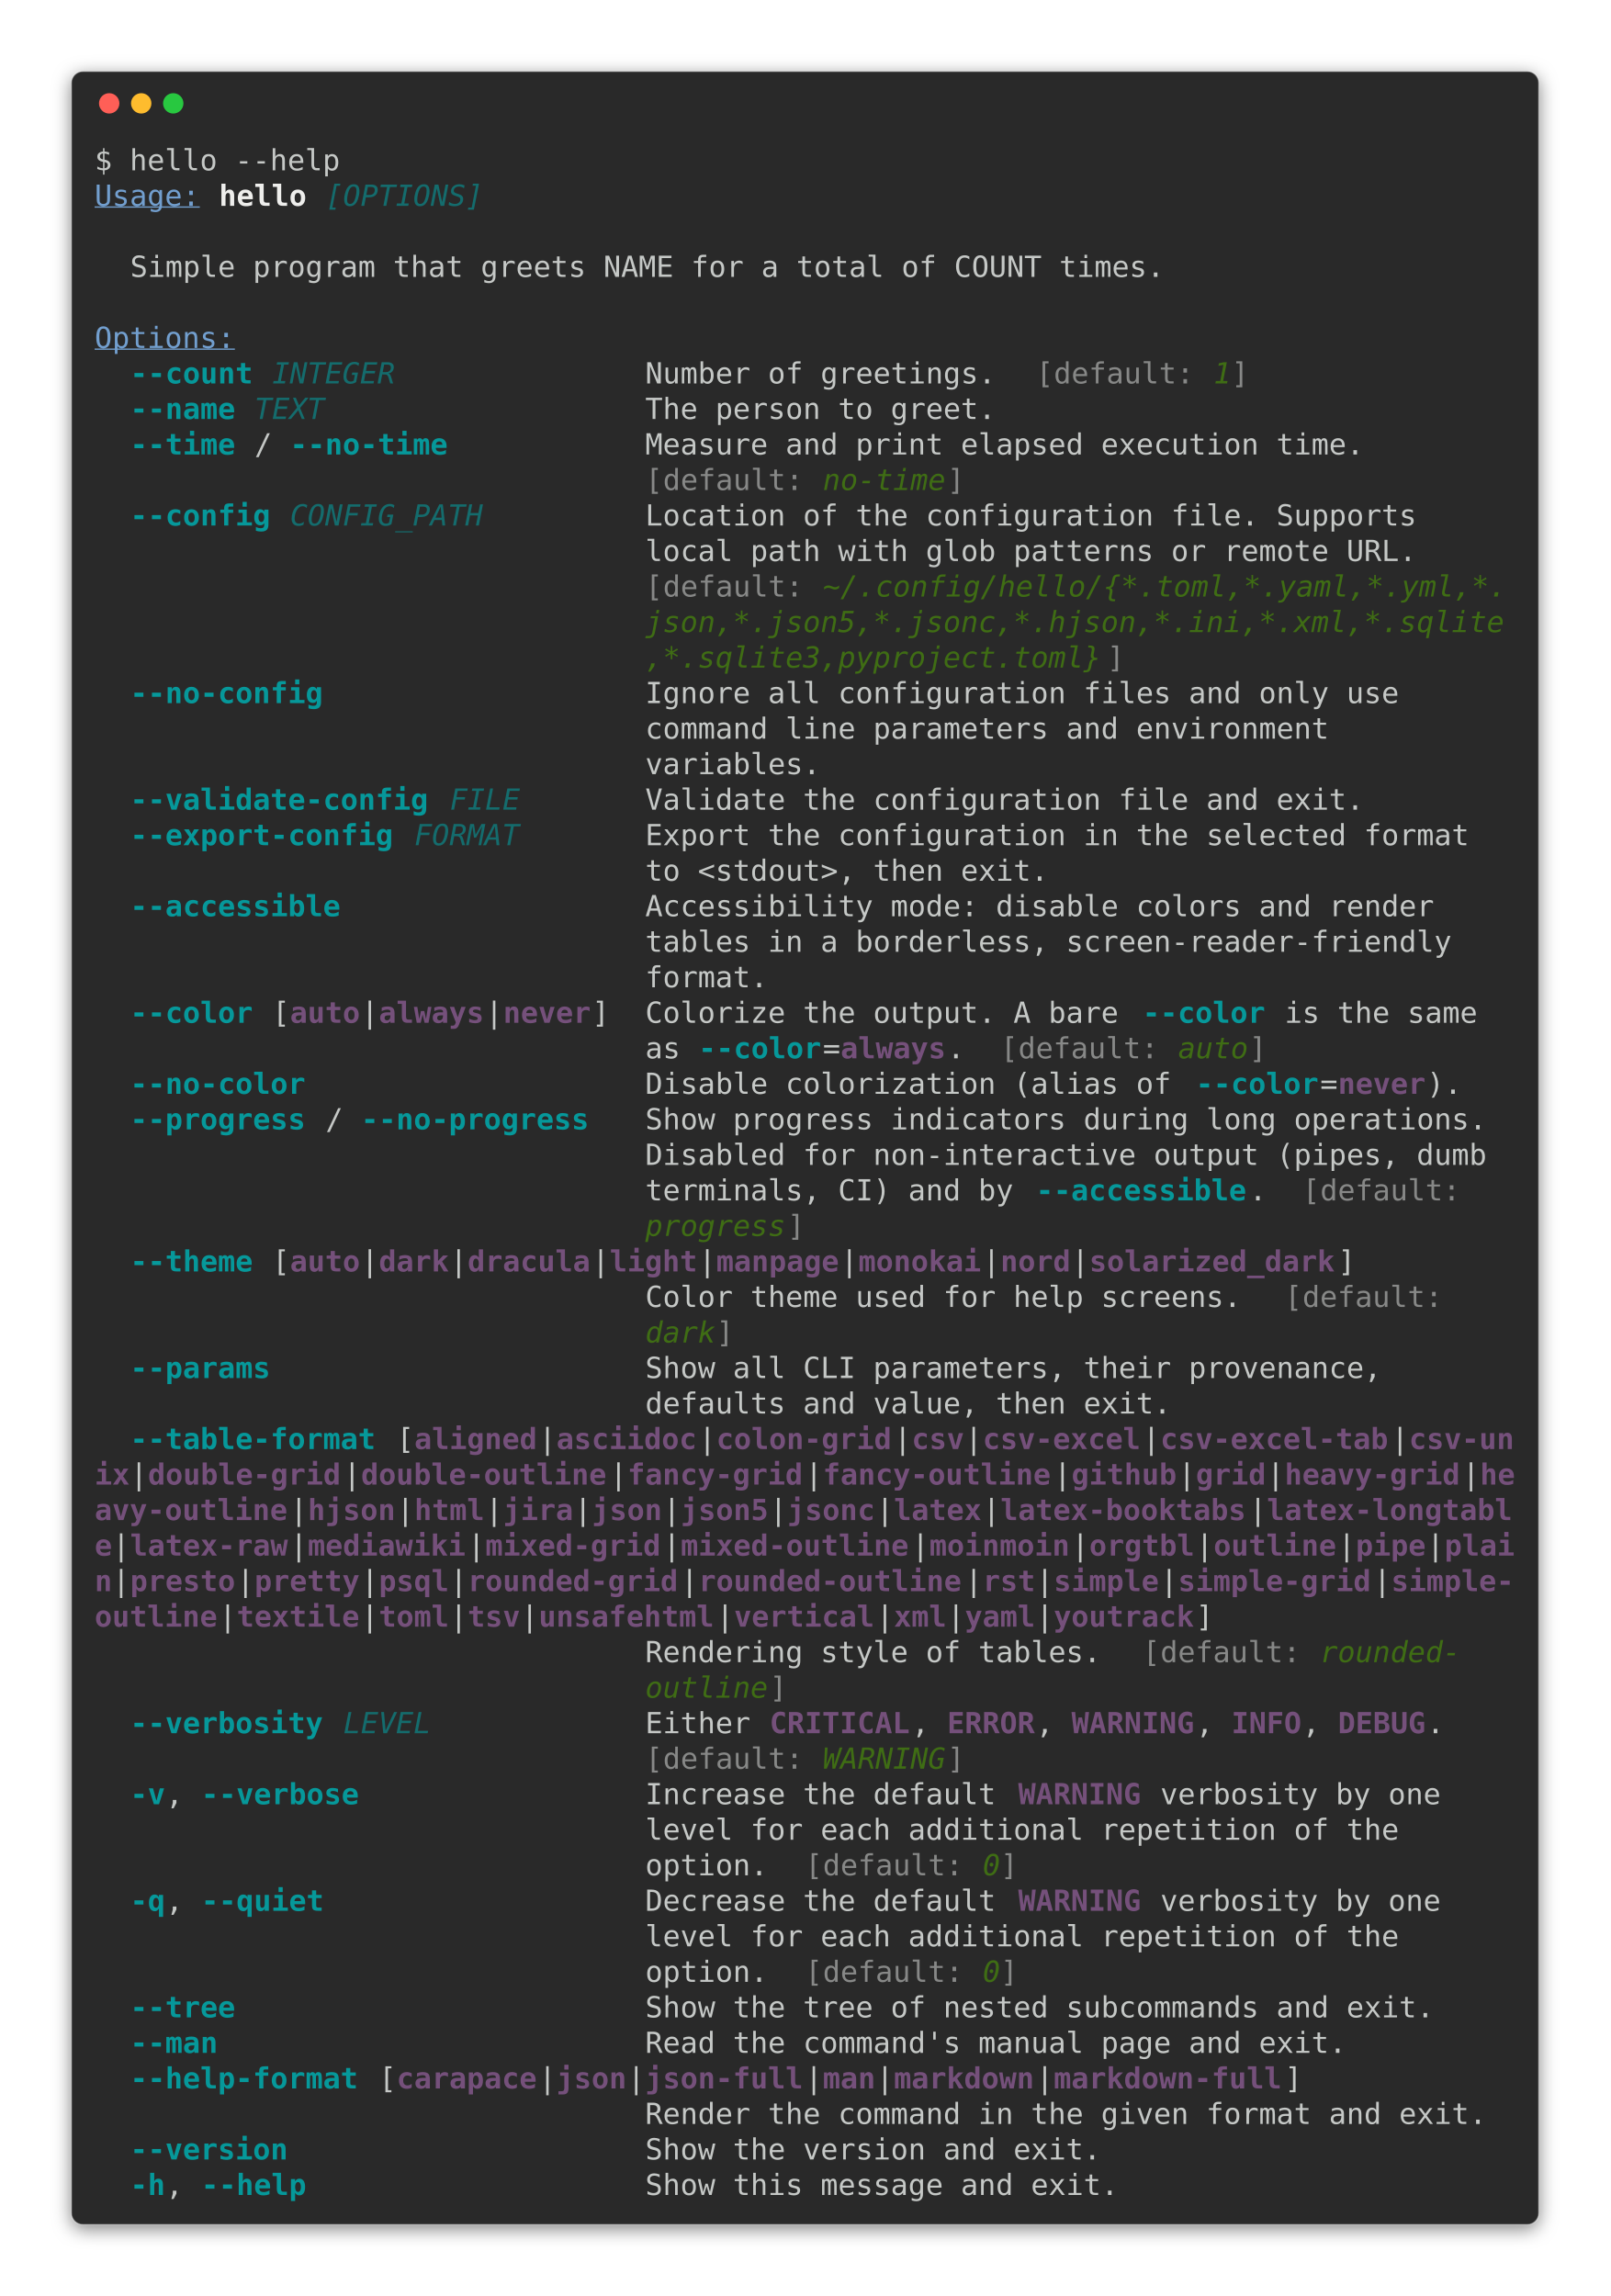
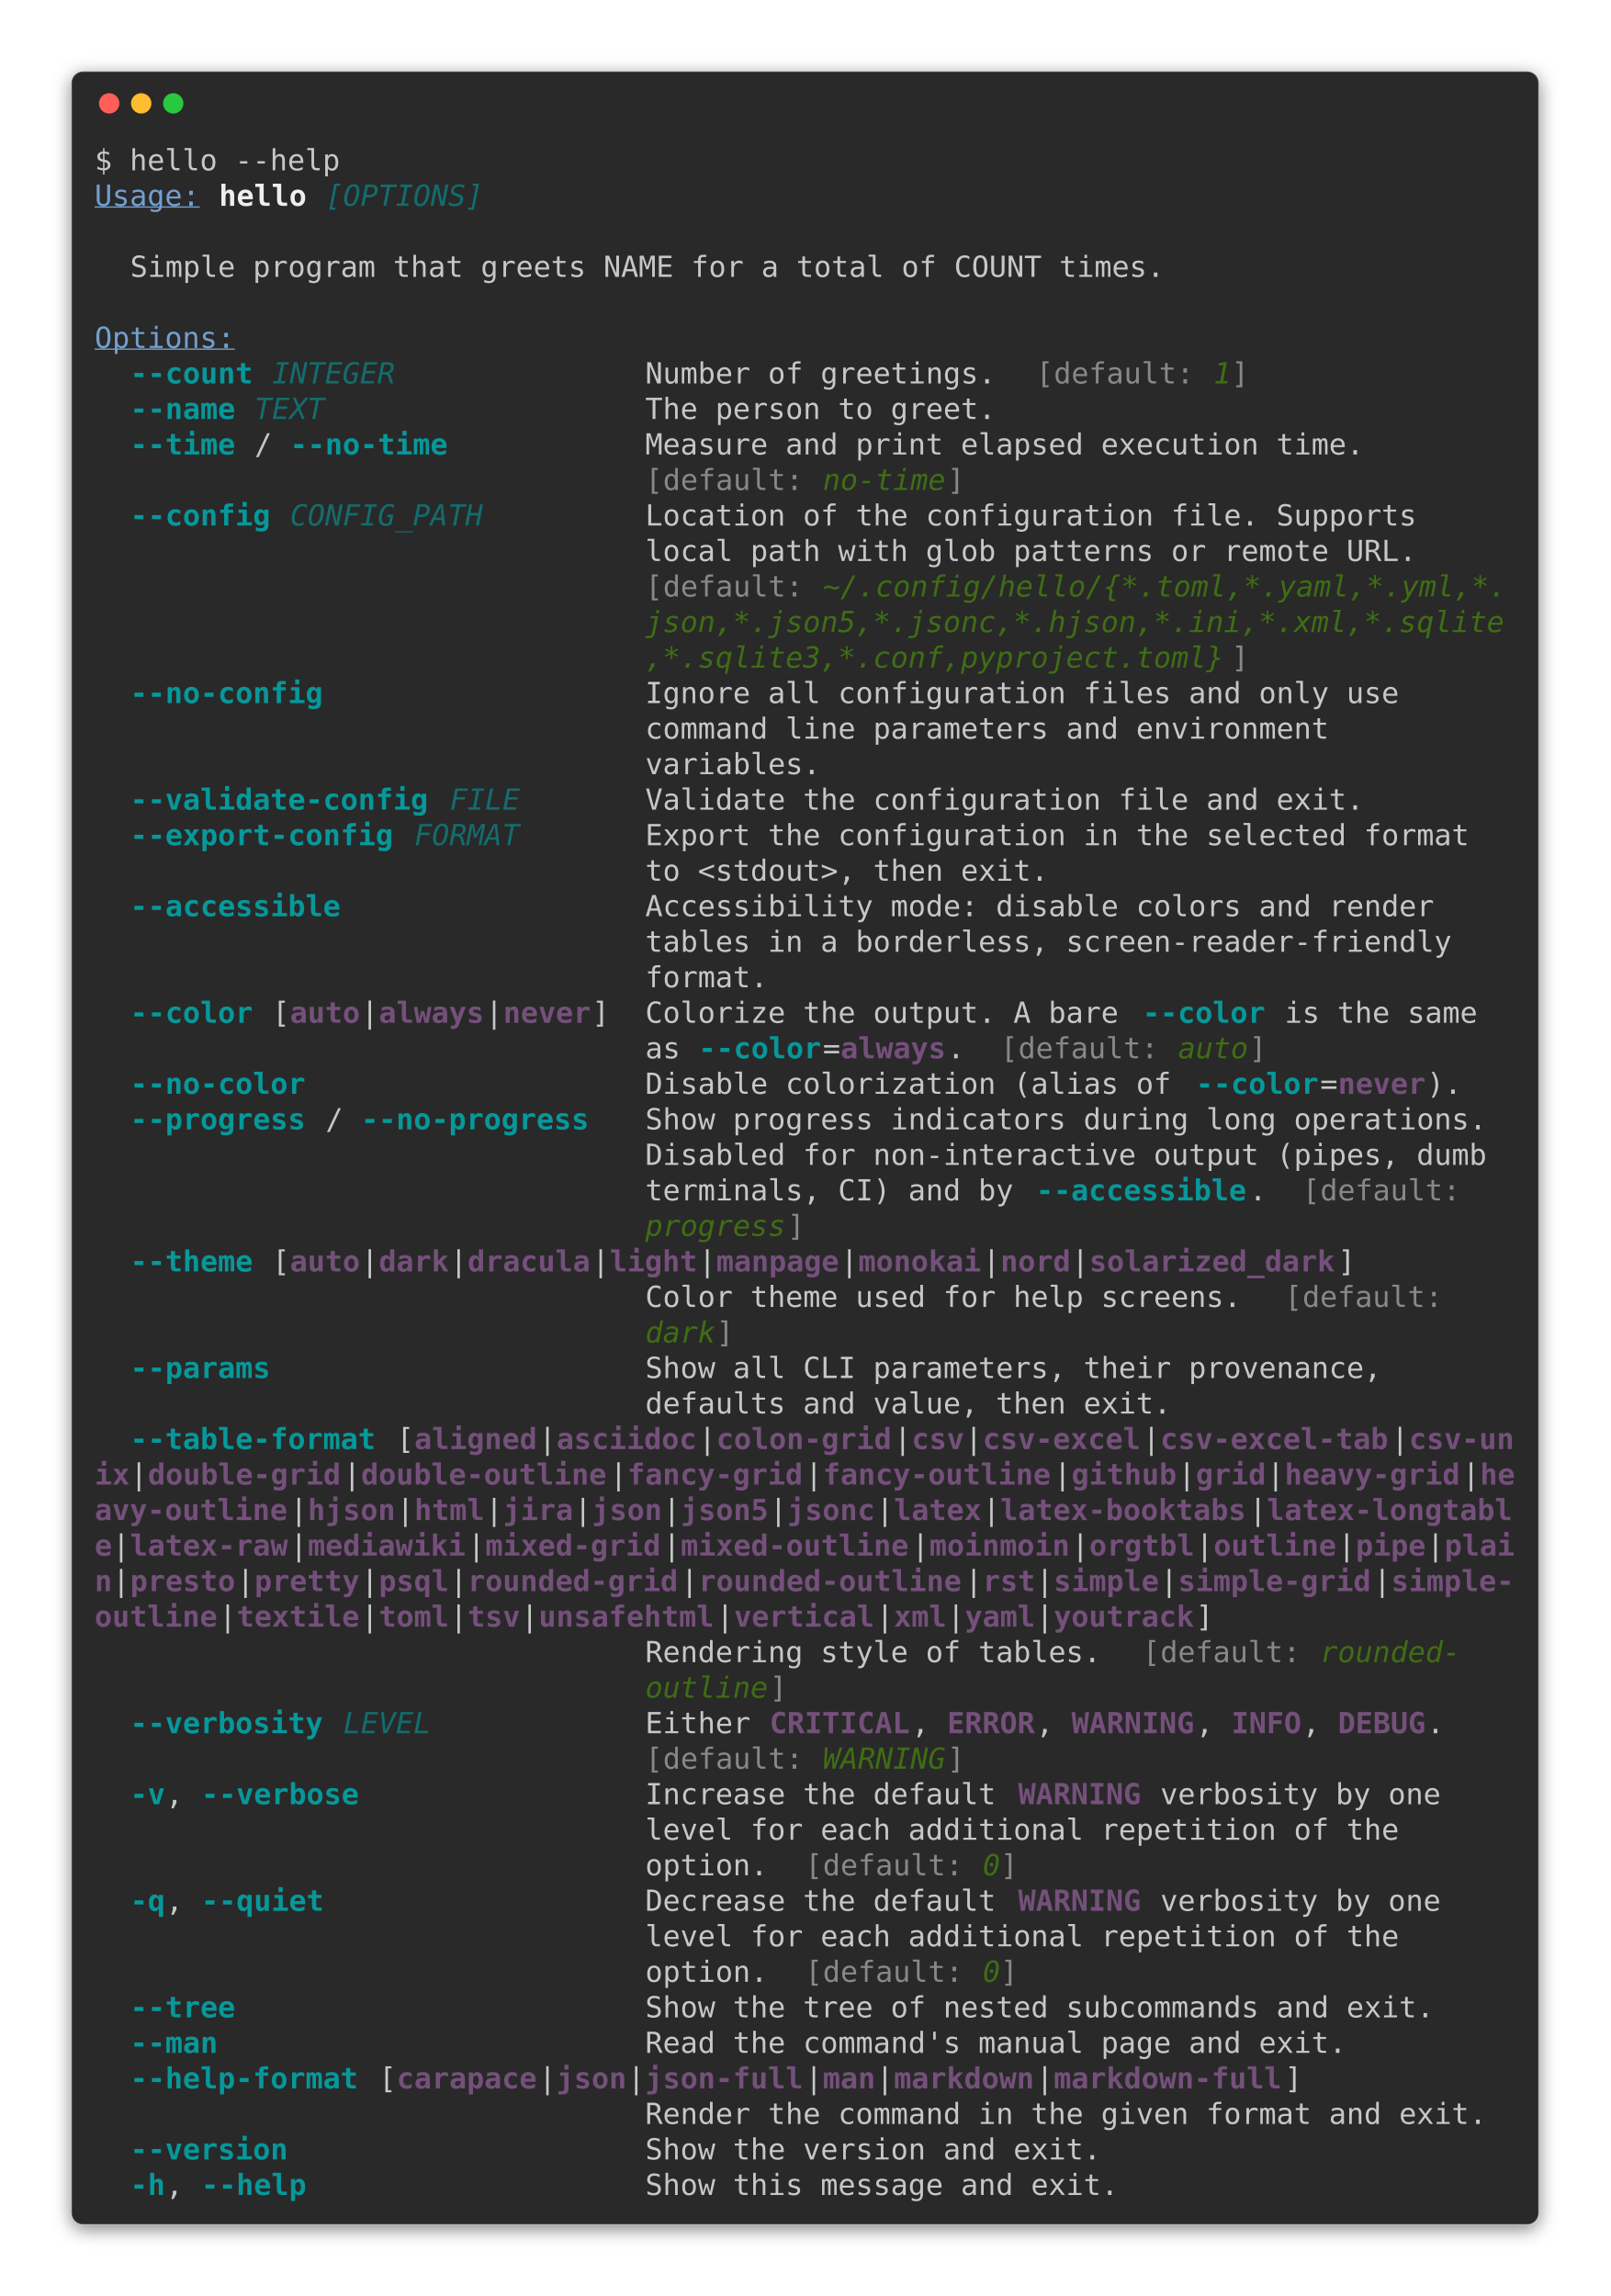
<svg xmlns="http://www.w3.org/2000/svg" viewBox="0 0 1106 1577.2">
  <style>
    .hello-click-extra-screen-matrix {
        font-family: 'Fira Code', 'Cascadia Code', Menlo, Consolas, monospace;
        font-size: 20px;
        line-height: 24.4px;
        font-variant-east-asian: full-width;
    }
    .hello-click-extra-screen-title {
        font-size: 18px;
        font-weight: bold;
        font-family: 'Fira Code', 'Cascadia Code', Menlo, Consolas, monospace;
    }
    .hello-click-extra-screen-r1 { fill: #c5c8c6 }
    .hello-click-extra-screen-r2 { fill: #729fcf;text-decoration: underline }
    .hello-click-extra-screen-r3 { fill: #eeeeec;font-weight: bold }
    .hello-click-extra-screen-r4 { fill: #146c6d;font-style: italic }
    .hello-click-extra-screen-r5 { fill: #06989a;font-weight: bold }
    .hello-click-extra-screen-r6 { fill: #878887 }
    .hello-click-extra-screen-r7 { fill: #3f6d14;font-style: italic }
    .hello-click-extra-screen-r8 { fill: #75507b;font-weight: bold }
</style>
  <defs>
    <clipPath id="hello-click-extra-screen-clip">
      <rect x="65" y="97" width="976" height="1415.2" />
    </clipPath>
    <filter id="hello-click-extra-screen-shadow" x="-50%" y="-50%" width="200%" height="200%">
      <feGaussianBlur in="SourceAlpha" stdDeviation="6" />
      <feOffset dx="0" dy="3" result="cast" />
      <feFlood flood-color="rgba(0,0,0,0.5)" />
      <feComposite in2="cast" operator="in" result="shadow" />
      <feComposite in="shadow" in2="SourceAlpha" operator="out" />
    </filter>
  </defs>
  <rect filter="url(#hello-click-extra-screen-shadow)" x="49" y="49" width="1008" height="1479.2" rx="8" />
  <rect fill="#292929" stroke="rgba(255,255,255,0.35)" stroke-width="1" x="49" y="49" width="1008" height="1479.2" rx="8" />
  <g transform="translate(49, 49)">
    <g transform="translate(26,22)">
      <circle cx="0" cy="0" r="7" fill="#ff5f57" />
      <circle cx="22" cy="0" r="7" fill="#febc2e" />
      <circle cx="44" cy="0" r="7" fill="#28c840" />
    </g>
  </g>
  <g clip-path="url(#hello-click-extra-screen-clip)">
    <g transform="translate(65, 97)">
      <g class="hello-click-extra-screen-matrix" font-family="monospace" font-size="20" fill="#c5c8c6">
        <text class="hello-click-extra-screen-r1" x="0" textLength="170.8" y="20">$ hello --help</text>
        <text class="hello-click-extra-screen-r2" x="0" textLength="73.2" y="44.4">Usage:</text>
        <text class="hello-click-extra-screen-r3" x="85.4" textLength="61" y="44.4">hello</text>
        <text class="hello-click-extra-screen-r4" x="158.6" textLength="109.8" y="44.4">[OPTIONS]</text>
        <text class="hello-click-extra-screen-r1" x="24.4" textLength="719.8" y="93.2">Simple program that greets NAME for a total of COUNT times.</text>
        <text class="hello-click-extra-screen-r2" x="0" textLength="97.6" y="142">Options:</text>
        <text class="hello-click-extra-screen-r5" x="24.4" textLength="85.4" y="166.4">--count</text>
        <text class="hello-click-extra-screen-r4" x="122" textLength="85.4" y="166.4">INTEGER</text>
        <text class="hello-click-extra-screen-r1" x="378.2" textLength="244" y="166.4">Number of greetings.</text>
        <text class="hello-click-extra-screen-r6" x="646.6" textLength="12.2" y="166.4">[</text>
        <text class="hello-click-extra-screen-r6" x="658.8" textLength="97.6" y="166.4">default:</text>
        <text class="hello-click-extra-screen-r7" x="768.6" textLength="12.2" y="166.4">1</text>
        <text class="hello-click-extra-screen-r6" x="780.8" textLength="12.2" y="166.4">]</text>
        <text class="hello-click-extra-screen-r5" x="24.4" textLength="73.2" y="190.8">--name</text>
        <text class="hello-click-extra-screen-r4" x="109.8" textLength="48.8" y="190.8">TEXT</text>
        <text class="hello-click-extra-screen-r1" x="378.2" textLength="244" y="190.8">The person to greet.</text>
        <text class="hello-click-extra-screen-r5" x="24.4" textLength="73.2" y="215.2">--time</text>
        <text class="hello-click-extra-screen-r1" x="109.8" textLength="12.2" y="215.2">/</text>
        <text class="hello-click-extra-screen-r5" x="134.2" textLength="109.8" y="215.2">--no-time</text>
        <text class="hello-click-extra-screen-r1" x="378.2" textLength="500.2" y="215.2">Measure and print elapsed execution time.</text>
        <text class="hello-click-extra-screen-r6" x="378.2" textLength="12.2" y="239.6">[</text>
        <text class="hello-click-extra-screen-r6" x="390.4" textLength="97.6" y="239.6">default:</text>
        <text class="hello-click-extra-screen-r7" x="500.2" textLength="85.4" y="239.6">no-time</text>
        <text class="hello-click-extra-screen-r6" x="585.6" textLength="12.2" y="239.6">]</text>
        <text class="hello-click-extra-screen-r5" x="24.4" textLength="97.6" y="264">--config</text>
        <text class="hello-click-extra-screen-r4" x="134.2" textLength="134.2" y="264">CONFIG_PATH</text>
        <text class="hello-click-extra-screen-r1" x="378.2" textLength="536.8" y="264">Location of the configuration file. Supports</text>
        <text class="hello-click-extra-screen-r1" x="378.2" textLength="536.8" y="288.4">local path with glob patterns or remote URL.</text>
        <text class="hello-click-extra-screen-r6" x="378.2" textLength="12.2" y="312.8">[</text>
        <text class="hello-click-extra-screen-r6" x="390.4" textLength="97.6" y="312.8">default:</text>
        <text class="hello-click-extra-screen-r7" x="500.2" textLength="475.8" y="312.8">~/.config/hello/{*.toml,*.yaml,*.yml,*.</text>
        <text class="hello-click-extra-screen-r7" x="378.2" textLength="597.8" y="337.2">json,*.json5,*.jsonc,*.hjson,*.ini,*.xml,*.sqlite</text>
-         <text class="hello-click-extra-screen-r7" x="378.2" textLength="317.2" y="361.6">,*.sqlite3,pyproject.toml}</text>
-         <text class="hello-click-extra-screen-r6" x="695.4" textLength="12.2" y="361.6">]</text>
+         <text class="hello-click-extra-screen-r7" x="378.2" textLength="402.6" y="361.6">,*.sqlite3,*.conf,pyproject.toml}</text>
+         <text class="hello-click-extra-screen-r6" x="780.8" textLength="12.2" y="361.6">]</text>
        <text class="hello-click-extra-screen-r5" x="24.4" textLength="134.2" y="386">--no-config</text>
        <text class="hello-click-extra-screen-r1" x="378.2" textLength="524.6" y="386">Ignore all configuration files and only use</text>
        <text class="hello-click-extra-screen-r1" x="378.2" textLength="475.8" y="410.4">command line parameters and environment</text>
        <text class="hello-click-extra-screen-r1" x="378.2" textLength="122" y="434.8">variables.</text>
        <text class="hello-click-extra-screen-r5" x="24.4" textLength="207.4" y="459.2">--validate-config</text>
        <text class="hello-click-extra-screen-r4" x="244" textLength="48.8" y="459.2">FILE</text>
        <text class="hello-click-extra-screen-r1" x="378.2" textLength="500.2" y="459.2">Validate the configuration file and exit.</text>
        <text class="hello-click-extra-screen-r5" x="24.4" textLength="183" y="483.6">--export-config</text>
        <text class="hello-click-extra-screen-r4" x="219.6" textLength="73.2" y="483.6">FORMAT</text>
        <text class="hello-click-extra-screen-r1" x="378.2" textLength="573.4" y="483.6">Export the configuration in the selected format</text>
        <text class="hello-click-extra-screen-r1" x="378.2" textLength="280.6" y="508">to &lt;stdout&gt;, then exit.</text>
        <text class="hello-click-extra-screen-r5" x="24.4" textLength="146.4" y="532.4">--accessible</text>
        <text class="hello-click-extra-screen-r1" x="378.2" textLength="549" y="532.4">Accessibility mode: disable colors and render</text>
        <text class="hello-click-extra-screen-r1" x="378.2" textLength="561.2" y="556.8">tables in a borderless, screen-reader-friendly</text>
        <text class="hello-click-extra-screen-r1" x="378.2" textLength="85.4" y="581.2">format.</text>
        <text class="hello-click-extra-screen-r5" x="24.4" textLength="85.4" y="605.6">--color</text>
        <text class="hello-click-extra-screen-r1" x="122" textLength="12.2" y="605.6">[</text>
        <text class="hello-click-extra-screen-r8" x="134.2" textLength="48.8" y="605.6">auto</text>
        <text class="hello-click-extra-screen-r1" x="183" textLength="12.2" y="605.6">|</text>
        <text class="hello-click-extra-screen-r8" x="195.2" textLength="73.2" y="605.6">always</text>
        <text class="hello-click-extra-screen-r1" x="268.4" textLength="12.2" y="605.6">|</text>
        <text class="hello-click-extra-screen-r8" x="280.6" textLength="61" y="605.6">never</text>
        <text class="hello-click-extra-screen-r1" x="341.6" textLength="12.2" y="605.6">]</text>
        <text class="hello-click-extra-screen-r1" x="378.2" textLength="329.4" y="605.6">Colorize the output. A bare</text>
        <text class="hello-click-extra-screen-r5" x="719.8" textLength="85.4" y="605.6">--color</text>
        <text class="hello-click-extra-screen-r1" x="817.4" textLength="134.2" y="605.6">is the same</text>
        <text class="hello-click-extra-screen-r1" x="378.2" textLength="24.4" y="630">as</text>
        <text class="hello-click-extra-screen-r5" x="414.8" textLength="85.4" y="630">--color</text>
        <text class="hello-click-extra-screen-r1" x="500.2" textLength="12.2" y="630">=</text>
        <text class="hello-click-extra-screen-r8" x="512.4" textLength="73.2" y="630">always</text>
        <text class="hello-click-extra-screen-r1" x="585.6" textLength="12.2" y="630">.</text>
        <text class="hello-click-extra-screen-r6" x="622.2" textLength="12.2" y="630">[</text>
        <text class="hello-click-extra-screen-r6" x="634.4" textLength="97.6" y="630">default:</text>
        <text class="hello-click-extra-screen-r7" x="744.2" textLength="48.8" y="630">auto</text>
        <text class="hello-click-extra-screen-r6" x="793" textLength="12.2" y="630">]</text>
        <text class="hello-click-extra-screen-r5" x="24.4" textLength="122" y="654.4">--no-color</text>
        <text class="hello-click-extra-screen-r1" x="378.2" textLength="366" y="654.4">Disable colorization (alias of</text>
        <text class="hello-click-extra-screen-r5" x="756.4" textLength="85.4" y="654.4">--color</text>
        <text class="hello-click-extra-screen-r1" x="841.8" textLength="12.2" y="654.4">=</text>
        <text class="hello-click-extra-screen-r8" x="854" textLength="61" y="654.4">never</text>
        <text class="hello-click-extra-screen-r1" x="915" textLength="24.4" y="654.4">).</text>
        <text class="hello-click-extra-screen-r5" x="24.4" textLength="122" y="678.8">--progress</text>
        <text class="hello-click-extra-screen-r1" x="158.6" textLength="12.2" y="678.8">/</text>
        <text class="hello-click-extra-screen-r5" x="183" textLength="158.6" y="678.8">--no-progress</text>
        <text class="hello-click-extra-screen-r1" x="378.2" textLength="585.6" y="678.8">Show progress indicators during long operations.</text>
        <text class="hello-click-extra-screen-r1" x="378.2" textLength="585.6" y="703.2">Disabled for non-interactive output (pipes, dumb</text>
        <text class="hello-click-extra-screen-r1" x="378.2" textLength="256.2" y="727.6">terminals, CI) and by</text>
        <text class="hello-click-extra-screen-r5" x="646.6" textLength="146.4" y="727.6">--accessible</text>
        <text class="hello-click-extra-screen-r1" x="793" textLength="12.2" y="727.6">.</text>
        <text class="hello-click-extra-screen-r6" x="829.6" textLength="12.2" y="727.6">[</text>
        <text class="hello-click-extra-screen-r6" x="841.8" textLength="97.6" y="727.6">default:</text>
        <text class="hello-click-extra-screen-r7" x="378.2" textLength="97.6" y="752">progress</text>
        <text class="hello-click-extra-screen-r6" x="475.8" textLength="12.2" y="752">]</text>
        <text class="hello-click-extra-screen-r5" x="24.4" textLength="85.4" y="776.4">--theme</text>
        <text class="hello-click-extra-screen-r1" x="122" textLength="12.2" y="776.4">[</text>
        <text class="hello-click-extra-screen-r8" x="134.2" textLength="48.8" y="776.4">auto</text>
        <text class="hello-click-extra-screen-r1" x="183" textLength="12.2" y="776.4">|</text>
        <text class="hello-click-extra-screen-r8" x="195.2" textLength="48.8" y="776.4">dark</text>
        <text class="hello-click-extra-screen-r1" x="244" textLength="12.2" y="776.4">|</text>
        <text class="hello-click-extra-screen-r8" x="256.2" textLength="85.4" y="776.4">dracula</text>
        <text class="hello-click-extra-screen-r1" x="341.6" textLength="12.2" y="776.4">|</text>
        <text class="hello-click-extra-screen-r8" x="353.8" textLength="61" y="776.4">light</text>
        <text class="hello-click-extra-screen-r1" x="414.8" textLength="12.2" y="776.4">|</text>
        <text class="hello-click-extra-screen-r8" x="427" textLength="85.4" y="776.4">manpage</text>
        <text class="hello-click-extra-screen-r1" x="512.4" textLength="12.2" y="776.4">|</text>
        <text class="hello-click-extra-screen-r8" x="524.6" textLength="85.4" y="776.4">monokai</text>
        <text class="hello-click-extra-screen-r1" x="610" textLength="12.2" y="776.4">|</text>
        <text class="hello-click-extra-screen-r8" x="622.2" textLength="48.8" y="776.4">nord</text>
        <text class="hello-click-extra-screen-r1" x="671" textLength="12.2" y="776.4">|</text>
        <text class="hello-click-extra-screen-r8" x="683.2" textLength="170.8" y="776.4">solarized_dark</text>
        <text class="hello-click-extra-screen-r1" x="854" textLength="12.2" y="776.4">]</text>
        <text class="hello-click-extra-screen-r1" x="378.2" textLength="414.8" y="800.8">Color theme used for help screens.</text>
        <text class="hello-click-extra-screen-r6" x="817.4" textLength="12.2" y="800.8">[</text>
        <text class="hello-click-extra-screen-r6" x="829.6" textLength="97.6" y="800.8">default:</text>
        <text class="hello-click-extra-screen-r7" x="378.2" textLength="48.8" y="825.2">dark</text>
        <text class="hello-click-extra-screen-r6" x="427" textLength="12.2" y="825.2">]</text>
        <text class="hello-click-extra-screen-r5" x="24.4" textLength="97.6" y="849.6">--params</text>
        <text class="hello-click-extra-screen-r1" x="378.2" textLength="512.4" y="849.6">Show all CLI parameters, their provenance,</text>
        <text class="hello-click-extra-screen-r1" x="378.2" textLength="366" y="874">defaults and value, then exit.</text>
        <text class="hello-click-extra-screen-r5" x="24.4" textLength="170.8" y="898.4">--table-format</text>
        <text class="hello-click-extra-screen-r1" x="207.4" textLength="12.2" y="898.4">[</text>
        <text class="hello-click-extra-screen-r8" x="219.6" textLength="85.4" y="898.4">aligned</text>
        <text class="hello-click-extra-screen-r1" x="305" textLength="12.2" y="898.4">|</text>
        <text class="hello-click-extra-screen-r8" x="317.2" textLength="97.6" y="898.4">asciidoc</text>
        <text class="hello-click-extra-screen-r1" x="414.8" textLength="12.2" y="898.4">|</text>
        <text class="hello-click-extra-screen-r8" x="427" textLength="122" y="898.4">colon-grid</text>
        <text class="hello-click-extra-screen-r1" x="549" textLength="12.2" y="898.4">|</text>
        <text class="hello-click-extra-screen-r8" x="561.2" textLength="36.6" y="898.4">csv</text>
        <text class="hello-click-extra-screen-r1" x="597.8" textLength="12.2" y="898.4">|</text>
        <text class="hello-click-extra-screen-r8" x="610" textLength="109.8" y="898.4">csv-excel</text>
        <text class="hello-click-extra-screen-r1" x="719.8" textLength="12.2" y="898.4">|</text>
        <text class="hello-click-extra-screen-r8" x="732" textLength="158.6" y="898.4">csv-excel-tab</text>
        <text class="hello-click-extra-screen-r1" x="890.6" textLength="12.2" y="898.4">|</text>
        <text class="hello-click-extra-screen-r8" x="902.8" textLength="73.2" y="898.4">csv-un</text>
        <text class="hello-click-extra-screen-r8" x="0" textLength="24.4" y="922.8">ix</text>
        <text class="hello-click-extra-screen-r1" x="24.4" textLength="12.2" y="922.8">|</text>
        <text class="hello-click-extra-screen-r8" x="36.6" textLength="134.2" y="922.8">double-grid</text>
        <text class="hello-click-extra-screen-r1" x="170.8" textLength="12.2" y="922.8">|</text>
        <text class="hello-click-extra-screen-r8" x="183" textLength="170.8" y="922.8">double-outline</text>
        <text class="hello-click-extra-screen-r1" x="353.8" textLength="12.2" y="922.8">|</text>
        <text class="hello-click-extra-screen-r8" x="366" textLength="122" y="922.8">fancy-grid</text>
        <text class="hello-click-extra-screen-r1" x="488" textLength="12.2" y="922.8">|</text>
        <text class="hello-click-extra-screen-r8" x="500.2" textLength="158.6" y="922.8">fancy-outline</text>
        <text class="hello-click-extra-screen-r1" x="658.8" textLength="12.2" y="922.8">|</text>
        <text class="hello-click-extra-screen-r8" x="671" textLength="73.2" y="922.8">github</text>
        <text class="hello-click-extra-screen-r1" x="744.2" textLength="12.2" y="922.8">|</text>
        <text class="hello-click-extra-screen-r8" x="756.4" textLength="48.8" y="922.8">grid</text>
        <text class="hello-click-extra-screen-r1" x="805.2" textLength="12.2" y="922.8">|</text>
        <text class="hello-click-extra-screen-r8" x="817.4" textLength="122" y="922.8">heavy-grid</text>
        <text class="hello-click-extra-screen-r1" x="939.4" textLength="12.2" y="922.8">|</text>
        <text class="hello-click-extra-screen-r8" x="951.6" textLength="24.4" y="922.8">he</text>
        <text class="hello-click-extra-screen-r8" x="0" textLength="134.2" y="947.2">avy-outline</text>
        <text class="hello-click-extra-screen-r1" x="134.2" textLength="12.2" y="947.2">|</text>
        <text class="hello-click-extra-screen-r8" x="146.4" textLength="61" y="947.2">hjson</text>
        <text class="hello-click-extra-screen-r1" x="207.4" textLength="12.2" y="947.2">|</text>
        <text class="hello-click-extra-screen-r8" x="219.6" textLength="48.8" y="947.2">html</text>
        <text class="hello-click-extra-screen-r1" x="268.4" textLength="12.2" y="947.2">|</text>
        <text class="hello-click-extra-screen-r8" x="280.6" textLength="48.8" y="947.2">jira</text>
        <text class="hello-click-extra-screen-r1" x="329.4" textLength="12.2" y="947.2">|</text>
        <text class="hello-click-extra-screen-r8" x="341.6" textLength="48.8" y="947.2">json</text>
        <text class="hello-click-extra-screen-r1" x="390.4" textLength="12.2" y="947.2">|</text>
        <text class="hello-click-extra-screen-r8" x="402.6" textLength="61" y="947.2">json5</text>
        <text class="hello-click-extra-screen-r1" x="463.6" textLength="12.2" y="947.2">|</text>
        <text class="hello-click-extra-screen-r8" x="475.8" textLength="61" y="947.2">jsonc</text>
        <text class="hello-click-extra-screen-r1" x="536.8" textLength="12.2" y="947.2">|</text>
        <text class="hello-click-extra-screen-r8" x="549" textLength="61" y="947.2">latex</text>
        <text class="hello-click-extra-screen-r1" x="610" textLength="12.2" y="947.2">|</text>
        <text class="hello-click-extra-screen-r8" x="622.2" textLength="170.8" y="947.2">latex-booktabs</text>
        <text class="hello-click-extra-screen-r1" x="793" textLength="12.2" y="947.2">|</text>
        <text class="hello-click-extra-screen-r8" x="805.2" textLength="170.8" y="947.2">latex-longtabl</text>
        <text class="hello-click-extra-screen-r8" x="0" textLength="12.2" y="971.6">e</text>
        <text class="hello-click-extra-screen-r1" x="12.2" textLength="12.2" y="971.6">|</text>
        <text class="hello-click-extra-screen-r8" x="24.4" textLength="109.8" y="971.6">latex-raw</text>
        <text class="hello-click-extra-screen-r1" x="134.2" textLength="12.2" y="971.6">|</text>
        <text class="hello-click-extra-screen-r8" x="146.4" textLength="109.8" y="971.6">mediawiki</text>
        <text class="hello-click-extra-screen-r1" x="256.2" textLength="12.2" y="971.6">|</text>
        <text class="hello-click-extra-screen-r8" x="268.4" textLength="122" y="971.6">mixed-grid</text>
        <text class="hello-click-extra-screen-r1" x="390.4" textLength="12.2" y="971.6">|</text>
        <text class="hello-click-extra-screen-r8" x="402.6" textLength="158.6" y="971.6">mixed-outline</text>
        <text class="hello-click-extra-screen-r1" x="561.2" textLength="12.2" y="971.6">|</text>
        <text class="hello-click-extra-screen-r8" x="573.4" textLength="97.6" y="971.6">moinmoin</text>
        <text class="hello-click-extra-screen-r1" x="671" textLength="12.2" y="971.6">|</text>
        <text class="hello-click-extra-screen-r8" x="683.2" textLength="73.2" y="971.6">orgtbl</text>
        <text class="hello-click-extra-screen-r1" x="756.4" textLength="12.2" y="971.6">|</text>
        <text class="hello-click-extra-screen-r8" x="768.6" textLength="85.4" y="971.6">outline</text>
        <text class="hello-click-extra-screen-r1" x="854" textLength="12.2" y="971.6">|</text>
        <text class="hello-click-extra-screen-r8" x="866.2" textLength="48.8" y="971.6">pipe</text>
        <text class="hello-click-extra-screen-r1" x="915" textLength="12.2" y="971.6">|</text>
        <text class="hello-click-extra-screen-r8" x="927.2" textLength="48.8" y="971.6">plai</text>
        <text class="hello-click-extra-screen-r8" x="0" textLength="12.2" y="996">n</text>
        <text class="hello-click-extra-screen-r1" x="12.2" textLength="12.2" y="996">|</text>
        <text class="hello-click-extra-screen-r8" x="24.4" textLength="73.2" y="996">presto</text>
        <text class="hello-click-extra-screen-r1" x="97.6" textLength="12.2" y="996">|</text>
        <text class="hello-click-extra-screen-r8" x="109.8" textLength="73.2" y="996">pretty</text>
        <text class="hello-click-extra-screen-r1" x="183" textLength="12.2" y="996">|</text>
        <text class="hello-click-extra-screen-r8" x="195.2" textLength="48.8" y="996">psql</text>
        <text class="hello-click-extra-screen-r1" x="244" textLength="12.2" y="996">|</text>
        <text class="hello-click-extra-screen-r8" x="256.2" textLength="146.4" y="996">rounded-grid</text>
        <text class="hello-click-extra-screen-r1" x="402.6" textLength="12.2" y="996">|</text>
        <text class="hello-click-extra-screen-r8" x="414.8" textLength="183" y="996">rounded-outline</text>
        <text class="hello-click-extra-screen-r1" x="597.8" textLength="12.2" y="996">|</text>
        <text class="hello-click-extra-screen-r8" x="610" textLength="36.6" y="996">rst</text>
        <text class="hello-click-extra-screen-r1" x="646.6" textLength="12.2" y="996">|</text>
        <text class="hello-click-extra-screen-r8" x="658.8" textLength="73.2" y="996">simple</text>
        <text class="hello-click-extra-screen-r1" x="732" textLength="12.2" y="996">|</text>
        <text class="hello-click-extra-screen-r8" x="744.2" textLength="134.2" y="996">simple-grid</text>
        <text class="hello-click-extra-screen-r1" x="878.4" textLength="12.2" y="996">|</text>
        <text class="hello-click-extra-screen-r8" x="890.6" textLength="85.4" y="996">simple-</text>
        <text class="hello-click-extra-screen-r8" x="0" textLength="85.4" y="1020.4">outline</text>
        <text class="hello-click-extra-screen-r1" x="85.4" textLength="12.2" y="1020.4">|</text>
        <text class="hello-click-extra-screen-r8" x="97.6" textLength="85.4" y="1020.4">textile</text>
        <text class="hello-click-extra-screen-r1" x="183" textLength="12.2" y="1020.4">|</text>
        <text class="hello-click-extra-screen-r8" x="195.2" textLength="48.8" y="1020.4">toml</text>
        <text class="hello-click-extra-screen-r1" x="244" textLength="12.2" y="1020.4">|</text>
        <text class="hello-click-extra-screen-r8" x="256.2" textLength="36.6" y="1020.4">tsv</text>
        <text class="hello-click-extra-screen-r1" x="292.8" textLength="12.2" y="1020.4">|</text>
        <text class="hello-click-extra-screen-r8" x="305" textLength="122" y="1020.4">unsafehtml</text>
        <text class="hello-click-extra-screen-r1" x="427" textLength="12.2" y="1020.4">|</text>
        <text class="hello-click-extra-screen-r8" x="439.2" textLength="97.6" y="1020.4">vertical</text>
        <text class="hello-click-extra-screen-r1" x="536.8" textLength="12.2" y="1020.4">|</text>
        <text class="hello-click-extra-screen-r8" x="549" textLength="36.6" y="1020.4">xml</text>
        <text class="hello-click-extra-screen-r1" x="585.6" textLength="12.2" y="1020.4">|</text>
        <text class="hello-click-extra-screen-r8" x="597.8" textLength="48.8" y="1020.4">yaml</text>
        <text class="hello-click-extra-screen-r1" x="646.6" textLength="12.2" y="1020.4">|</text>
        <text class="hello-click-extra-screen-r8" x="658.8" textLength="97.6" y="1020.4">youtrack</text>
        <text class="hello-click-extra-screen-r1" x="756.4" textLength="12.2" y="1020.4">]</text>
        <text class="hello-click-extra-screen-r1" x="378.2" textLength="317.2" y="1044.8">Rendering style of tables.</text>
        <text class="hello-click-extra-screen-r6" x="719.8" textLength="12.2" y="1044.8">[</text>
        <text class="hello-click-extra-screen-r6" x="732" textLength="97.6" y="1044.8">default:</text>
        <text class="hello-click-extra-screen-r7" x="841.8" textLength="97.6" y="1044.8">rounded-</text>
        <text class="hello-click-extra-screen-r7" x="378.2" textLength="85.4" y="1069.2">outline</text>
        <text class="hello-click-extra-screen-r6" x="463.6" textLength="12.2" y="1069.2">]</text>
        <text class="hello-click-extra-screen-r5" x="24.4" textLength="134.2" y="1093.6">--verbosity</text>
        <text class="hello-click-extra-screen-r4" x="170.8" textLength="61" y="1093.6">LEVEL</text>
        <text class="hello-click-extra-screen-r1" x="378.2" textLength="73.2" y="1093.6">Either</text>
        <text class="hello-click-extra-screen-r8" x="463.6" textLength="97.6" y="1093.6">CRITICAL</text>
        <text class="hello-click-extra-screen-r1" x="561.2" textLength="12.2" y="1093.6">,</text>
        <text class="hello-click-extra-screen-r8" x="585.6" textLength="61" y="1093.6">ERROR</text>
        <text class="hello-click-extra-screen-r1" x="646.6" textLength="12.2" y="1093.6">,</text>
        <text class="hello-click-extra-screen-r8" x="671" textLength="85.4" y="1093.6">WARNING</text>
        <text class="hello-click-extra-screen-r1" x="756.4" textLength="12.2" y="1093.6">,</text>
        <text class="hello-click-extra-screen-r8" x="780.8" textLength="48.8" y="1093.6">INFO</text>
        <text class="hello-click-extra-screen-r1" x="829.6" textLength="12.2" y="1093.6">,</text>
        <text class="hello-click-extra-screen-r8" x="854" textLength="61" y="1093.6">DEBUG</text>
        <text class="hello-click-extra-screen-r1" x="915" textLength="12.2" y="1093.6">.</text>
        <text class="hello-click-extra-screen-r6" x="378.2" textLength="12.2" y="1118">[</text>
        <text class="hello-click-extra-screen-r6" x="390.4" textLength="97.6" y="1118">default:</text>
        <text class="hello-click-extra-screen-r7" x="500.2" textLength="85.4" y="1118">WARNING</text>
        <text class="hello-click-extra-screen-r6" x="585.6" textLength="12.2" y="1118">]</text>
        <text class="hello-click-extra-screen-r5" x="24.4" textLength="24.4" y="1142.4">-v</text>
        <text class="hello-click-extra-screen-r1" x="48.8" textLength="12.2" y="1142.4">,</text>
        <text class="hello-click-extra-screen-r5" x="73.2" textLength="109.8" y="1142.4">--verbose</text>
        <text class="hello-click-extra-screen-r1" x="378.2" textLength="244" y="1142.4">Increase the default</text>
        <text class="hello-click-extra-screen-r8" x="634.4" textLength="85.4" y="1142.4">WARNING</text>
        <text class="hello-click-extra-screen-r1" x="732" textLength="195.2" y="1142.4">verbosity by one</text>
        <text class="hello-click-extra-screen-r1" x="378.2" textLength="524.6" y="1166.8">level for each additional repetition of the</text>
        <text class="hello-click-extra-screen-r1" x="378.2" textLength="85.4" y="1191.2">option.</text>
        <text class="hello-click-extra-screen-r6" x="488" textLength="12.2" y="1191.2">[</text>
        <text class="hello-click-extra-screen-r6" x="500.2" textLength="97.6" y="1191.2">default:</text>
        <text class="hello-click-extra-screen-r7" x="610" textLength="12.2" y="1191.2">0</text>
        <text class="hello-click-extra-screen-r6" x="622.2" textLength="12.2" y="1191.2">]</text>
        <text class="hello-click-extra-screen-r5" x="24.4" textLength="24.4" y="1215.6">-q</text>
        <text class="hello-click-extra-screen-r1" x="48.8" textLength="12.2" y="1215.6">,</text>
        <text class="hello-click-extra-screen-r5" x="73.2" textLength="85.4" y="1215.6">--quiet</text>
        <text class="hello-click-extra-screen-r1" x="378.2" textLength="244" y="1215.6">Decrease the default</text>
        <text class="hello-click-extra-screen-r8" x="634.4" textLength="85.4" y="1215.6">WARNING</text>
        <text class="hello-click-extra-screen-r1" x="732" textLength="195.2" y="1215.6">verbosity by one</text>
        <text class="hello-click-extra-screen-r1" x="378.2" textLength="524.6" y="1240">level for each additional repetition of the</text>
        <text class="hello-click-extra-screen-r1" x="378.2" textLength="85.4" y="1264.4">option.</text>
        <text class="hello-click-extra-screen-r6" x="488" textLength="12.2" y="1264.4">[</text>
        <text class="hello-click-extra-screen-r6" x="500.2" textLength="97.6" y="1264.4">default:</text>
        <text class="hello-click-extra-screen-r7" x="610" textLength="12.2" y="1264.4">0</text>
        <text class="hello-click-extra-screen-r6" x="622.2" textLength="12.2" y="1264.4">]</text>
        <text class="hello-click-extra-screen-r5" x="24.4" textLength="73.2" y="1288.8">--tree</text>
        <text class="hello-click-extra-screen-r1" x="378.2" textLength="549" y="1288.8">Show the tree of nested subcommands and exit.</text>
        <text class="hello-click-extra-screen-r5" x="24.4" textLength="61" y="1313.2">--man</text>
        <text class="hello-click-extra-screen-r1" x="378.2" textLength="488" y="1313.2">Read the command's manual page and exit.</text>
        <text class="hello-click-extra-screen-r5" x="24.4" textLength="158.6" y="1337.6">--help-format</text>
        <text class="hello-click-extra-screen-r1" x="195.2" textLength="12.2" y="1337.6">[</text>
        <text class="hello-click-extra-screen-r8" x="207.4" textLength="97.6" y="1337.6">carapace</text>
        <text class="hello-click-extra-screen-r1" x="305" textLength="12.2" y="1337.6">|</text>
        <text class="hello-click-extra-screen-r8" x="317.2" textLength="48.8" y="1337.6">json</text>
        <text class="hello-click-extra-screen-r1" x="366" textLength="12.2" y="1337.6">|</text>
        <text class="hello-click-extra-screen-r8" x="378.2" textLength="109.8" y="1337.6">json-full</text>
        <text class="hello-click-extra-screen-r1" x="488" textLength="12.2" y="1337.6">|</text>
        <text class="hello-click-extra-screen-r8" x="500.2" textLength="36.6" y="1337.6">man</text>
        <text class="hello-click-extra-screen-r1" x="536.8" textLength="12.2" y="1337.6">|</text>
        <text class="hello-click-extra-screen-r8" x="549" textLength="97.6" y="1337.6">markdown</text>
        <text class="hello-click-extra-screen-r1" x="646.6" textLength="12.2" y="1337.6">|</text>
        <text class="hello-click-extra-screen-r8" x="658.8" textLength="158.6" y="1337.6">markdown-full</text>
        <text class="hello-click-extra-screen-r1" x="817.4" textLength="12.2" y="1337.6">]</text>
        <text class="hello-click-extra-screen-r1" x="378.2" textLength="585.6" y="1362">Render the command in the given format and exit.</text>
        <text class="hello-click-extra-screen-r5" x="24.4" textLength="109.8" y="1386.4">--version</text>
        <text class="hello-click-extra-screen-r1" x="378.2" textLength="317.2" y="1386.4">Show the version and exit.</text>
        <text class="hello-click-extra-screen-r5" x="24.4" textLength="24.4" y="1410.8">-h</text>
        <text class="hello-click-extra-screen-r1" x="48.8" textLength="12.2" y="1410.8">,</text>
        <text class="hello-click-extra-screen-r5" x="73.2" textLength="73.2" y="1410.8">--help</text>
        <text class="hello-click-extra-screen-r1" x="378.2" textLength="329.4" y="1410.8">Show this message and exit.</text>
      </g>
    </g>
  </g>
</svg>
